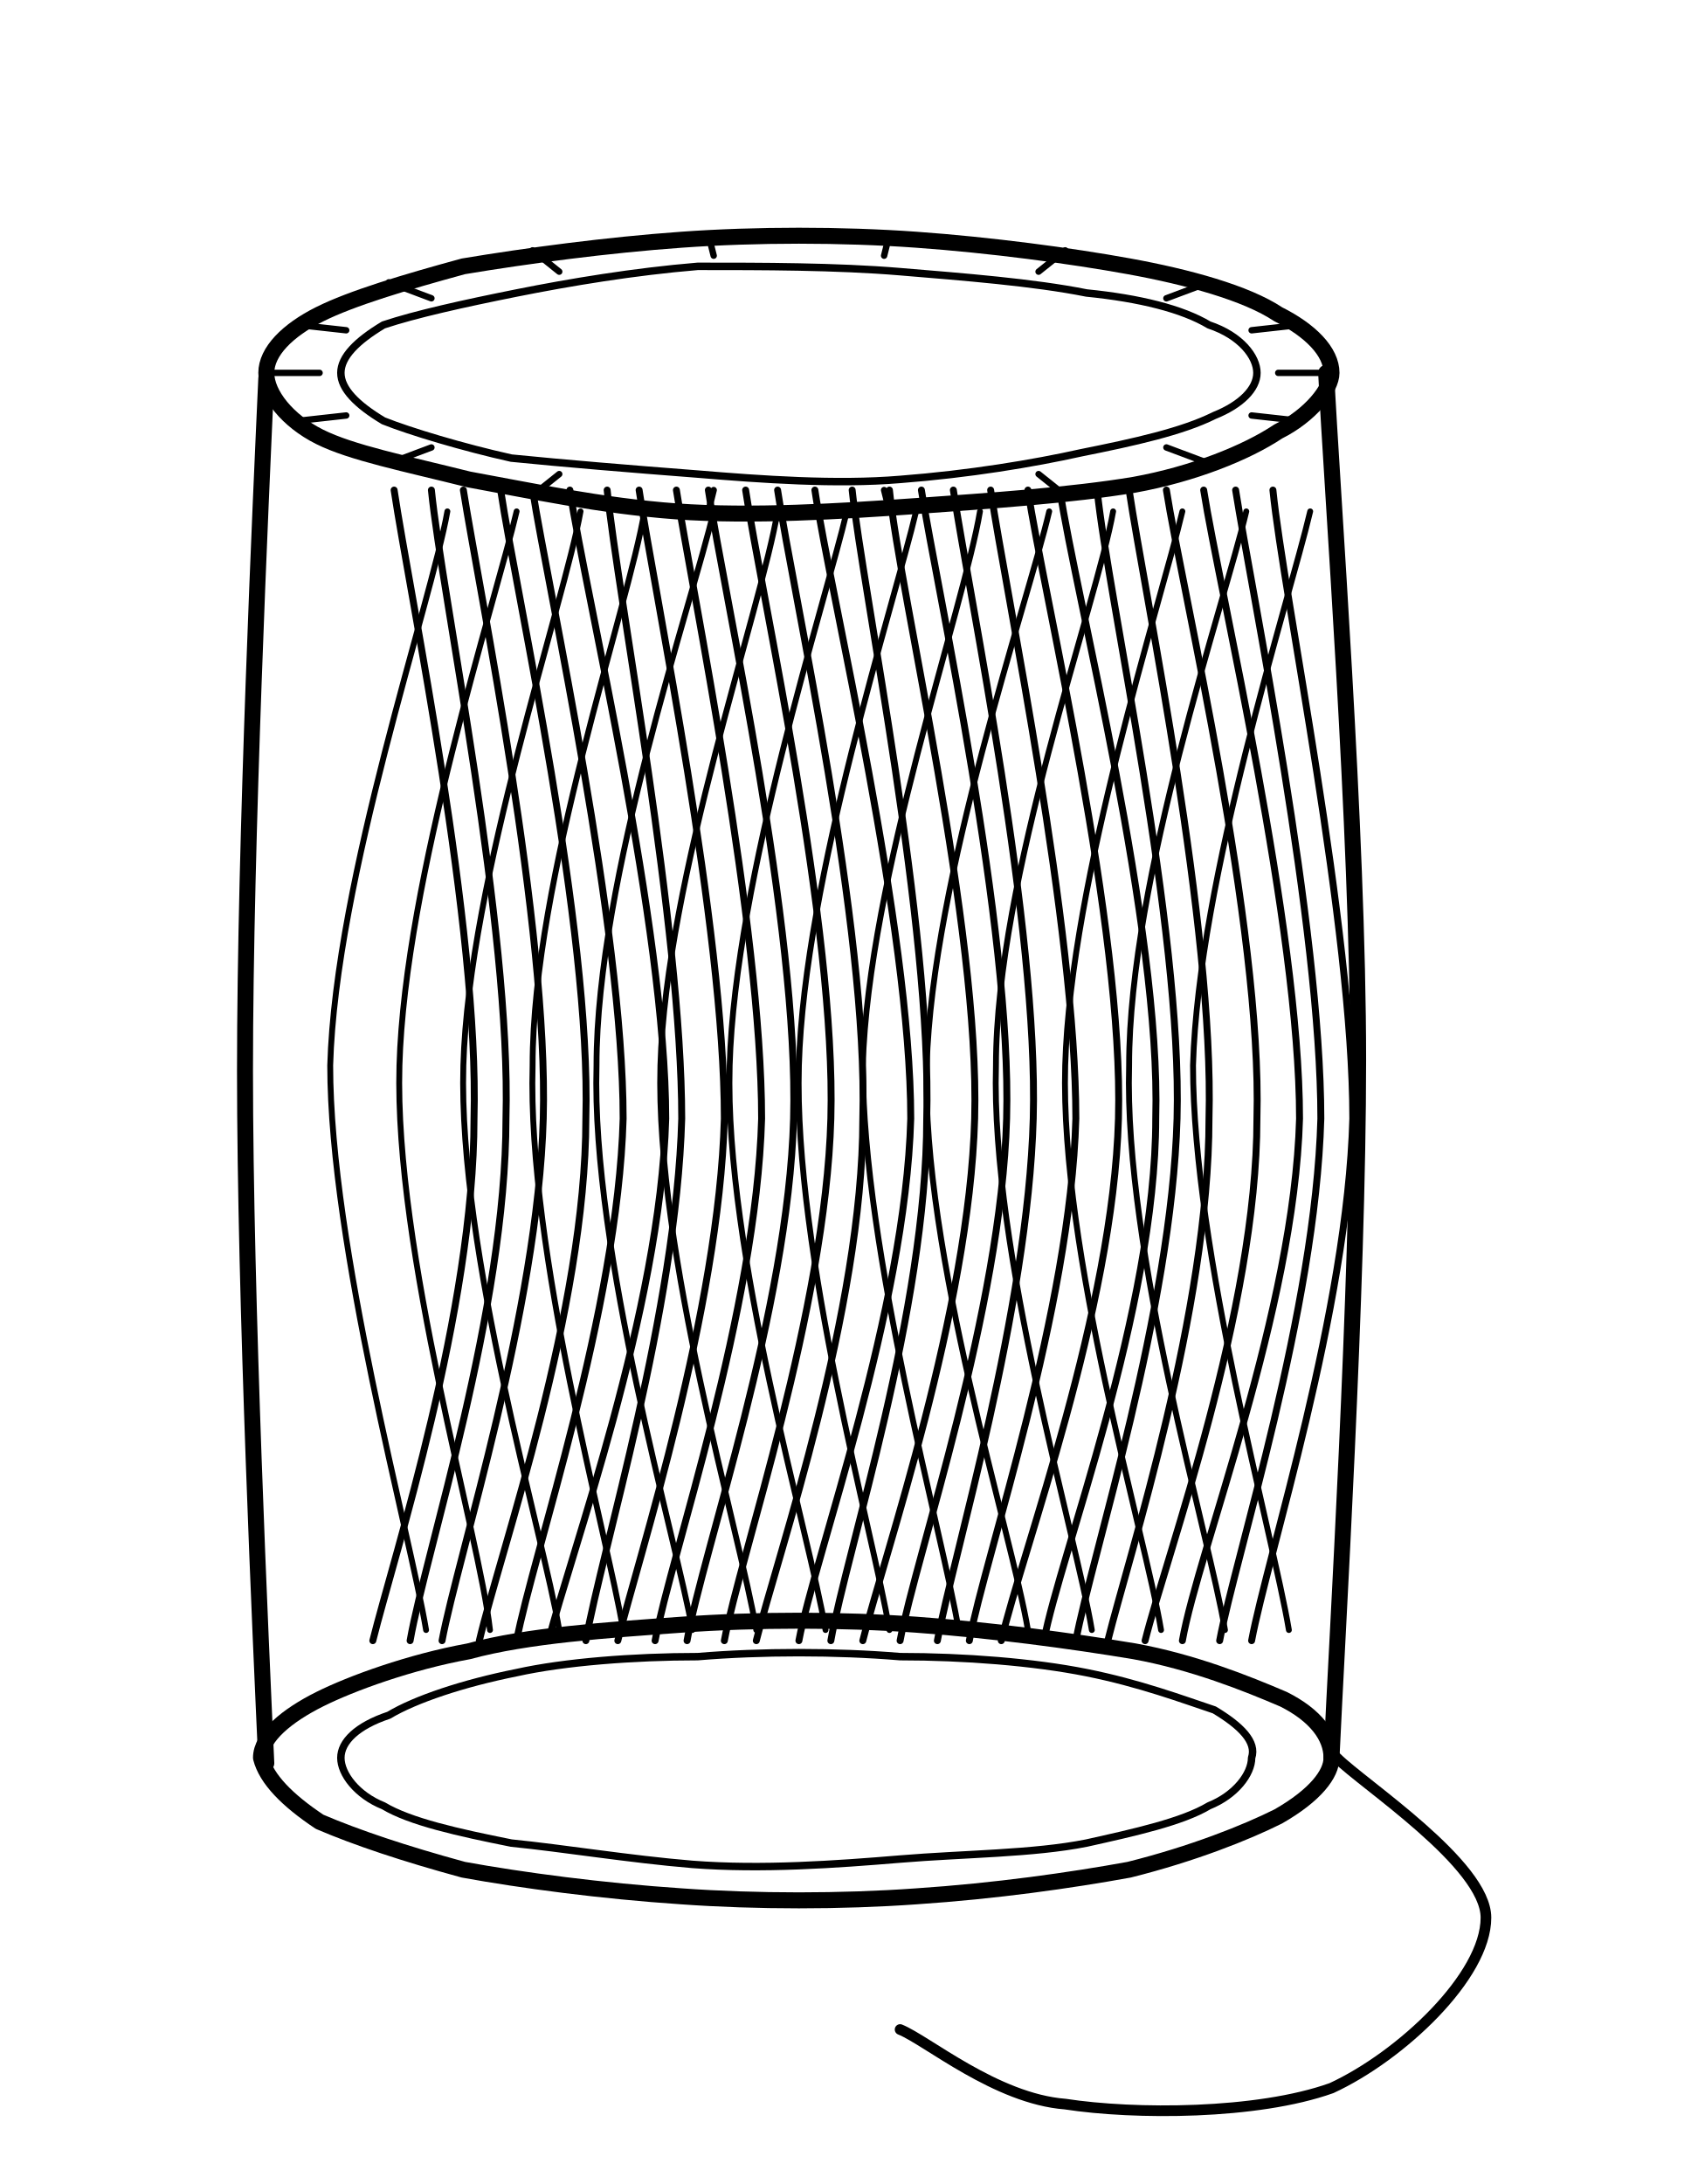
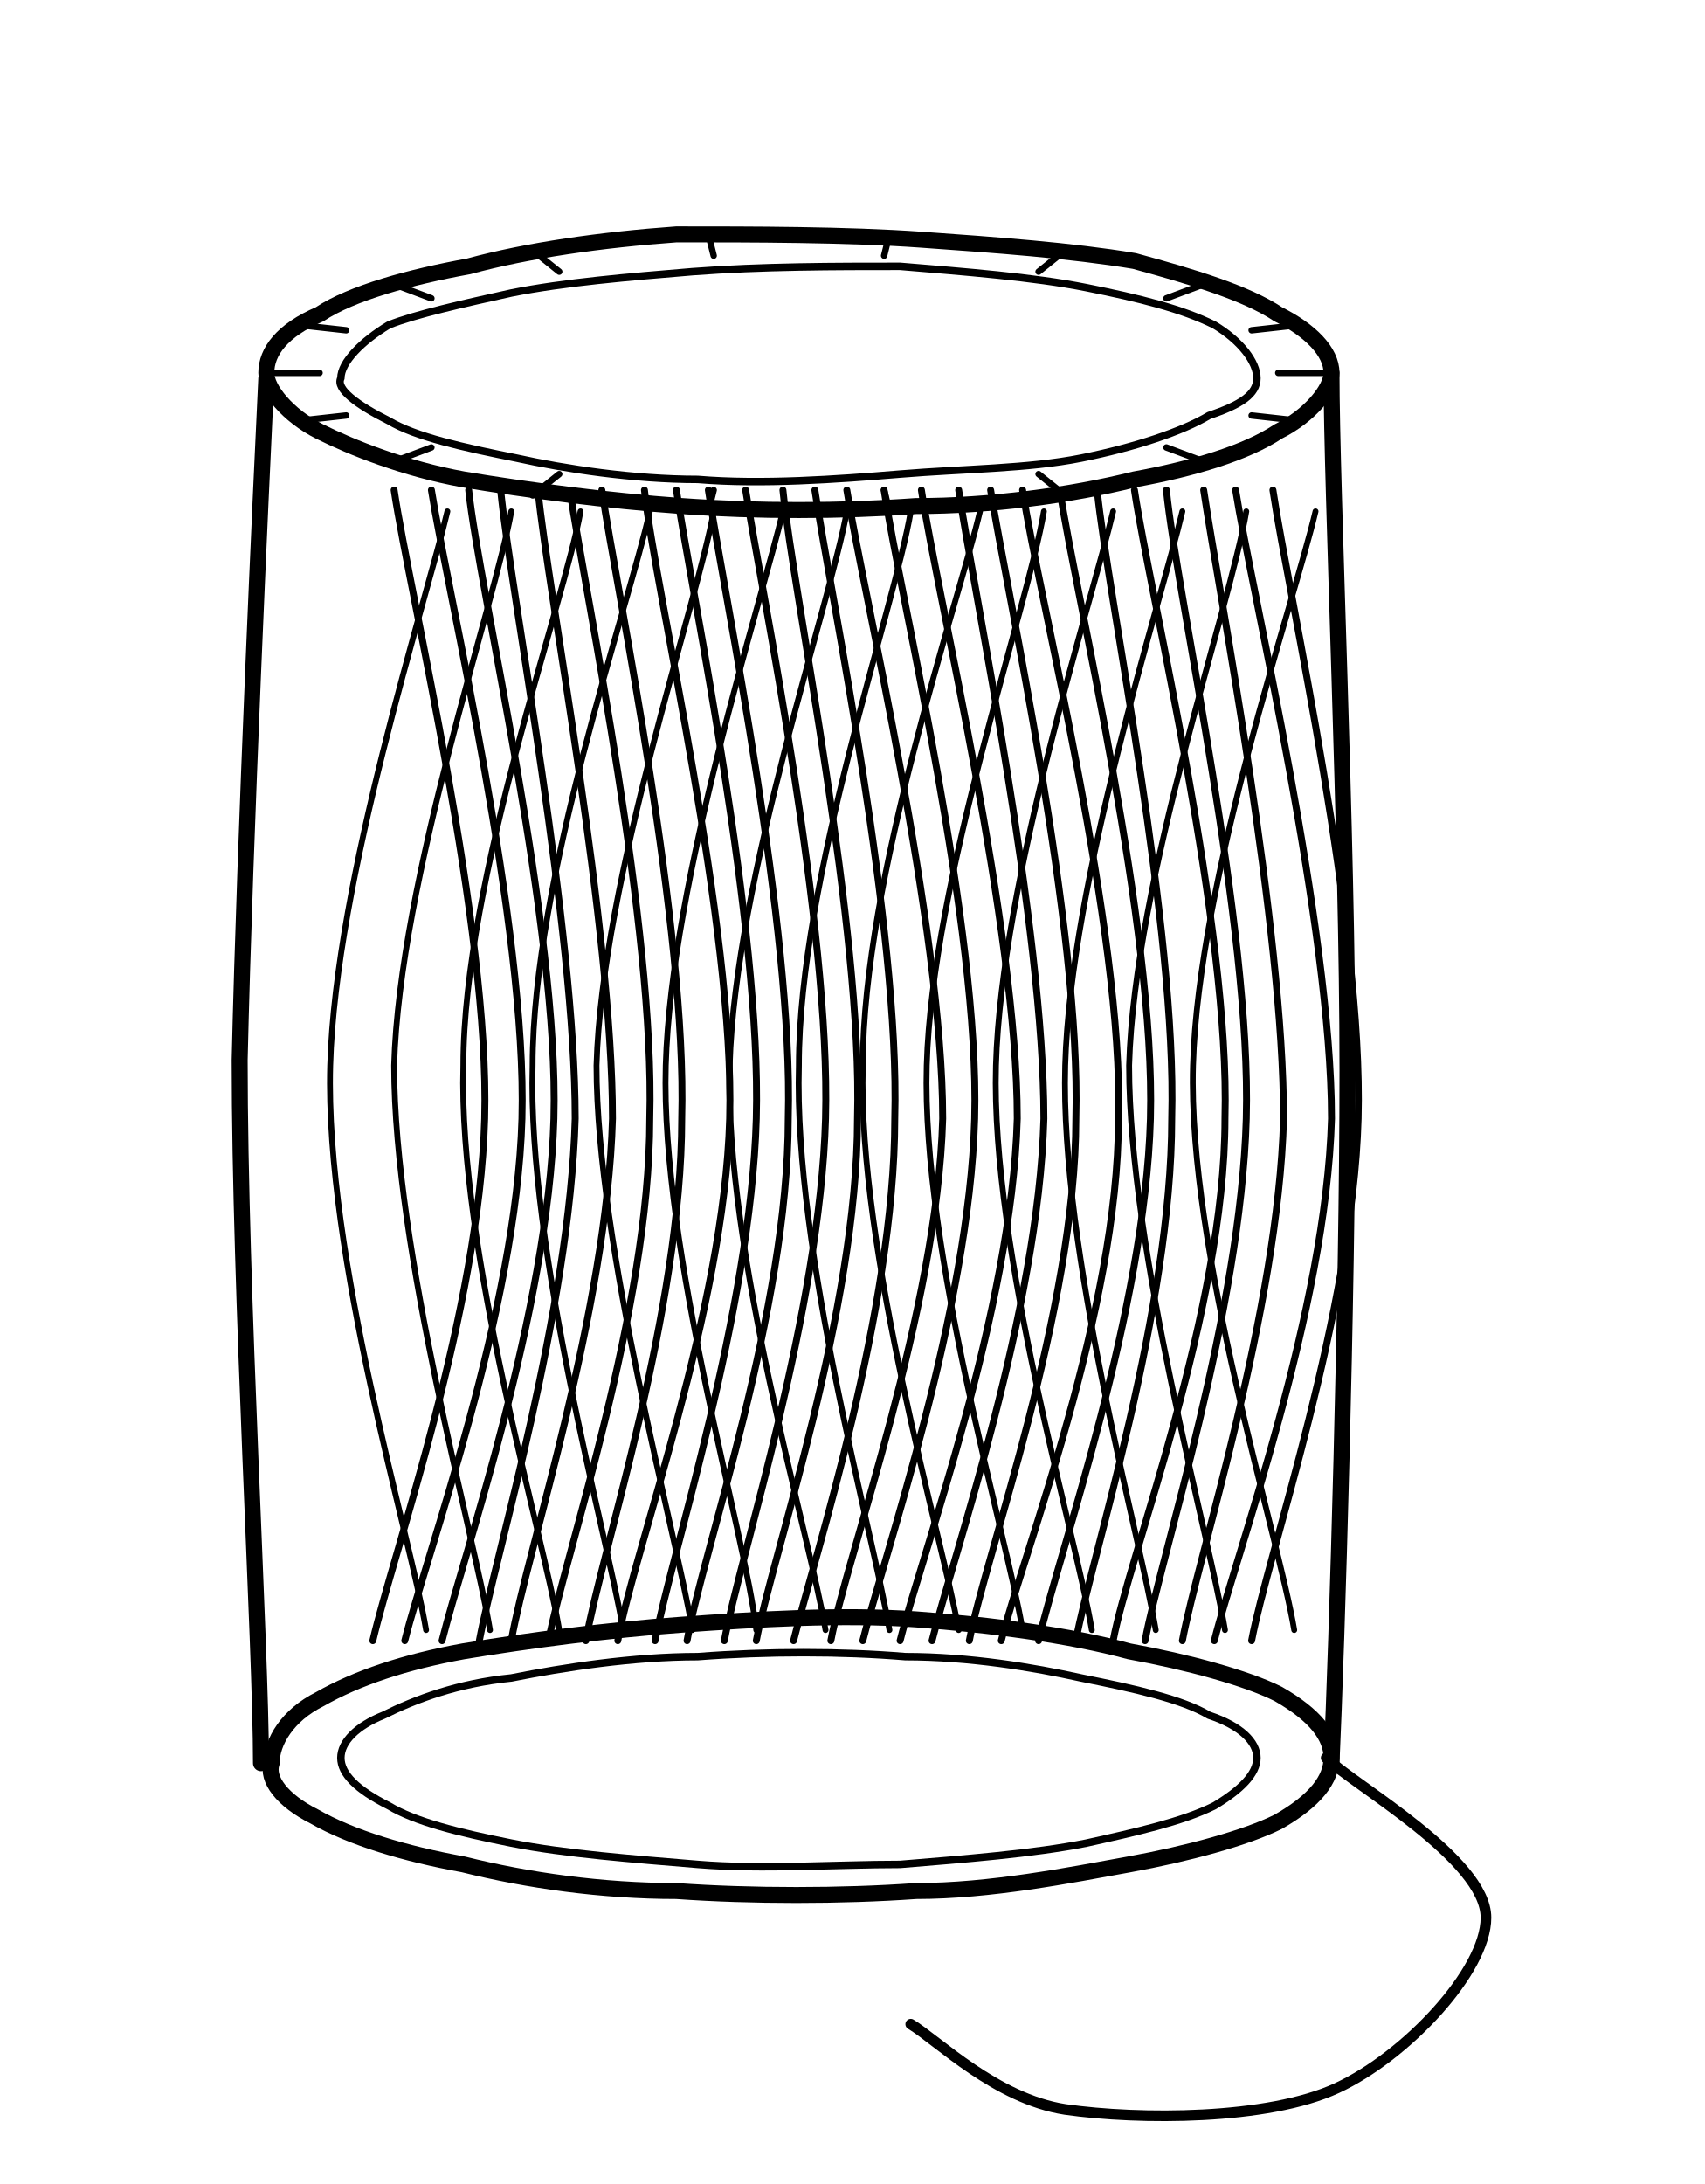
<svg xmlns="http://www.w3.org/2000/svg" viewBox="0 0 320 410" fill="none" stroke="currentColor" stroke-linecap="round" stroke-linejoin="round" aria-hidden="true" focusable="false">
-   <path d="M250 70C250 73 246 78 240 81C234 85 224 89 213 91C201 93 186 94 172 95C158 96 141 97 127 96C113 95 99 92 88 90C76 87 66 85 60 82C54 79 50 74 50 70C50 66 54 62 60 59C66 56 76 53 87 50C99 48 114 46 128 45C142 44 158 44 172 45C186 46 201 48 212 50C223 52 234 55 240 59C246 62 250 66 250 70Z" stroke-width="3" />
-   <path d="M236 70C236 73 233 76 228 78C222 81 213 83 203 85C194 87 182 89 169 90C157 91 143 90 131 89C118 88 106 87 96 86C87 84 77 81 72 79C67 76 64 73 64 70C64 67 67 64 72 61C78 59 87 57 97 55C107 53 119 51 131 50C143 50 157 50 169 51C181 52 194 53 204 55C214 56 222 58 227 61C233 63 236 67 236 70Z" stroke-width="1.4" />
-   <path d="M250 330C250 333 247 337 240 341C234 344 224 348 212 351C201 353 187 355 172 356C158 357 142 357 128 356C113 355 98 353 87 351C76 348 67 345 60 342C54 338 50 334 49 330C49 326 54 322 60 319C66 316 77 312 88 310C99 307 114 306 128 305C142 304 158 304 172 305C186 306 201 308 213 310C224 312 234 316 241 319C247 322 250 326 250 330Z" stroke-width="3" />
-   <path d="M235 330C235 333 232 337 227 339C222 342 213 344 204 346C194 348 181 348 169 349C157 350 143 351 130 350C118 349 106 347 96 346C86 344 77 342 72 339C67 337 64 333 64 330C64 327 67 324 73 322C78 319 87 316 97 314C106 312 119 311 131 311C143 310 157 310 169 311C181 311 194 312 204 314C214 316 222 319 228 321C233 324 236 327 235 330Z" stroke-width="1.4" />
-   <path d="M50 71C49 93 46 158 46 201C46 244 49 309 50 331" stroke-width="3" />
-   <path d="M249 70C250 91 255 156 255 199C255 242 251 308 250 330" stroke-width="3" />
-   <path d="M74 92C77 112 90 174 89 210C89 246 74 292 70 308" stroke-width="1.3" />
-   <path d="M81 92C83 112 96 174 95 210C95 246 80 291 77 308" stroke-width="1.3" />
-   <path d="M87 92C90 111 103 174 102 210C101 246 86 292 83 308" stroke-width="1.3" />
-   <path d="M94 92C97 112 111 174 110 210C110 246 94 291 90 308" stroke-width="1.3" />
-   <path d="M100 92C103 111 117 174 117 210C116 246 100 292 97 308" stroke-width="1.3" />
-   <path d="M107 92C110 112 125 174 125 210C124 246 107 292 103 308" stroke-width="1.3" />
-   <path d="M114 92C116 112 128 174 128 210C127 246 113 291 110 308" stroke-width="1.3" />
-   <path d="M120 92C123 112 136 174 136 210C135 246 120 292 116 308" stroke-width="1.3" />
-   <path d="M127 92C130 111 143 174 143 210C142 246 126 292 123 308" stroke-width="1.3" />
-   <path d="M133 92C136 112 150 174 149 210C148 246 132 291 129 308" stroke-width="1.3" />
-   <path d="M140 92C143 112 157 174 156 210C155 246 139 292 136 308" stroke-width="1.3" />
-   <path d="M146 92C149 112 163 174 162 210C162 246 146 292 142 308" stroke-width="1.3" />
-   <path d="M153 92C156 112 171 174 171 210C170 246 153 292 150 308" stroke-width="1.3" />
-   <path d="M160 92C162 111 175 174 174 210C174 246 159 291 156 308" stroke-width="1.3" />
-   <path d="M167 92C169 112 184 174 183 210C182 246 166 292 162 308" stroke-width="1.3" />
-   <path d="M173 92C176 111 190 174 189 210C188 246 172 292 169 308" stroke-width="1.3" />
-   <path d="M179 92C182 112 195 174 194 210C193 246 179 292 176 308" stroke-width="1.3" />
-   <path d="M186 92C189 112 202 174 202 210C201 246 185 292 182 308" stroke-width="1.3" />
-   <path d="M193 92C196 112 211 174 210 210C209 246 192 291 188 308" stroke-width="1.3" />
-   <path d="M199 92C202 112 218 174 217 210C217 246 199 292 196 308" stroke-width="1.3" />
-   <path d="M206 92C208 112 222 174 221 210C220 246 205 292 202 308" stroke-width="1.3" />
-   <path d="M212 92C215 112 228 174 227 210C227 246 212 292 208 308" stroke-width="1.3" />
-   <path d="M219 92C222 111 237 174 236 210C236 246 219 292 215 308" stroke-width="1.3" />
-   <path d="M226 92C229 111 244 174 244 210C243 246 225 291 222 308" stroke-width="1.3" />
-   <path d="M232 92C235 111 248 174 248 210C247 246 232 292 229 308" stroke-width="1.3" />
-   <path d="M239 92C241 112 254 174 254 210C253 246 238 292 235 308" stroke-width="1.3" />
-   <path d="M80 306C77 288 62 234 62 200C63 165 81 113 84 96" stroke-width="1.1" />
-   <path d="M92 306C90 288 74 235 75 200C76 165 93 113 97 96" stroke-width="1.1" />
-   <path d="M105 306C102 288 86 235 87 200C88 165 106 113 109 96" stroke-width="1.1" />
-   <path d="M117 306C114 288 99 235 100 200C100 165 118 114 121 96" stroke-width="1.1" />
-   <path d="M130 306C127 289 111 235 112 200C112 165 130 113 134 96" stroke-width="1.1" />
-   <path d="M142 306C139 288 123 235 124 200C125 165 143 114 146 96" stroke-width="1.1" />
-   <path d="M155 306C152 288 136 235 137 200C138 165 155 113 159 96" stroke-width="1.1" />
-   <path d="M167 306C164 288 149 235 150 200C151 165 168 113 172 96" stroke-width="1.1" />
-   <path d="M180 306C177 288 162 235 162 200C163 165 181 114 184 96" stroke-width="1.1" />
-   <path d="M193 306C190 288 173 235 174 200C175 165 193 113 197 96" stroke-width="1.1" />
-   <path d="M205 306C202 288 186 235 187 200C187 165 206 113 209 96" stroke-width="1.1" />
-   <path d="M218 306C215 288 199 235 200 200C201 165 218 113 222 96" stroke-width="1.1" />
-   <path d="M230 306C227 288 211 235 212 200C212 165 230 113 234 96" stroke-width="1.1" />
-   <path d="M242 306C239 288 224 235 224 200C225 165 242 113 246 96" stroke-width="1.1" />
+   <path d="M250 70C250 73 246 78 240 81C234 85 224 88 213 90C201 93 186 95 172 95C158 96 142 96 128 95C114 94 99 92 87 90C76 88 66 84 60 81C54 78 50 73 50 70C50 66 53 62 60 59C66 55 77 52 88 50C99 47 113 45 127 44C141 44 159 44 173 45C187 46 201 47 213 49C224 52 234 55 240 59C246 62 250 66 250 70Z" stroke-width="3" />
+   <path d="M236 71C236 74 233 76 227 78C222 81 213 84 203 86C193 88 181 88 169 89C157 90 143 91 131 90C119 90 106 88 97 86C87 84 78 82 73 79C67 76 63 73 64 71C64 68 68 64 73 61C78 59 87 57 96 55C106 53 118 52 130 51C143 50 157 50 169 50C181 51 194 52 204 54C214 56 222 58 228 61C233 64 236 68 236 71Z" stroke-width="1.4" />
+   <path d="M250 330C250 334 247 338 240 342C234 345 223 348 212 350C201 352 186 355 172 355C158 356 141 356 127 355C113 355 99 353 87 350C76 348 66 345 59 341C53 338 50 334 51 331C51 327 54 322 60 319C67 315 76 312 87 310C99 308 114 306 128 305C142 304 158 303 172 304C186 305 201 307 212 310C223 312 234 315 240 318C247 322 250 326 250 330Z" stroke-width="3" />
+   <path d="M236 330C236 333 233 336 228 339C222 342 213 344 204 346C194 348 181 349 169 350C157 350 143 351 131 350C119 349 106 348 96 346C86 344 78 342 73 339C67 336 64 333 64 330C64 327 67 324 72 322C78 319 86 316 96 315C106 313 119 311 131 311C144 310 158 310 170 311C182 311 194 313 203 315C213 317 222 319 227 322C233 324 236 327 236 330Z" stroke-width="1.4" />
+   <path d="M50 71C49 92 46 156 45 199C45 243 49 309 49 331" stroke-width="3" />
+   <path d="M250 70C250 92 253 157 253 201C253 244 251 309 250 331" stroke-width="3" />
+   <path d="M74 92C77 112 92 174 91 210C90 246 74 291 70 308" stroke-width="1.3" />
+   <path d="M81 92C84 111 99 174 98 210C97 246 80 292 76 308" stroke-width="1.3" />
+   <path d="M88 92C90 111 105 174 104 210C103 246 87 292 83 308" stroke-width="1.3" />
+   <path d="M94 92C96 112 108 174 108 210C107 246 93 292 90 308" stroke-width="1.3" />
+   <path d="M101 92C103 112 115 174 115 210C114 246 99 291 96 308" stroke-width="1.3" />
+   <path d="M107 92C110 112 123 174 122 210C122 246 106 292 103 308" stroke-width="1.3" />
+   <path d="M113 92C116 112 129 174 128 210C128 246 113 291 110 308" stroke-width="1.3" />
+   <path d="M121 92C123 111 138 174 137 210C136 246 119 291 116 308" stroke-width="1.3" />
+   <path d="M127 92C130 112 143 174 142 210C141 246 126 292 123 308" stroke-width="1.3" />
+   <path d="M133 92C136 112 149 174 148 210C148 246 132 291 129 308" stroke-width="1.3" />
+   <path d="M140 92C143 111 156 174 155 210C154 246 139 292 136 308" stroke-width="1.3" />
+   <path d="M147 92C149 112 162 174 161 210C161 246 145 292 142 308" stroke-width="1.3" />
+   <path d="M153 92C156 112 169 174 168 210C168 246 153 292 149 308" stroke-width="1.3" />
+   <path d="M159 92C162 111 177 174 177 210C176 246 159 292 156 308" stroke-width="1.3" />
+   <path d="M166 92C169 112 184 174 183 210C182 246 166 292 162 308" stroke-width="1.3" />
+   <path d="M173 92C176 112 191 174 191 210C190 246 173 292 169 308" stroke-width="1.3" />
+   <path d="M180 92C183 112 196 174 196 210C195 246 179 292 175 308" stroke-width="1.3" />
+   <path d="M186 92C189 111 203 174 202 210C202 246 185 292 182 308" stroke-width="1.3" />
+   <path d="M192 92C195 112 211 175 210 210C210 246 192 292 188 308" stroke-width="1.3" />
+   <path d="M199 92C202 112 217 174 216 210C215 246 199 291 195 308" stroke-width="1.3" />
+   <path d="M206 92C208 112 221 174 220 210C220 246 205 292 202 308" stroke-width="1.3" />
+   <path d="M213 92C216 112 231 174 230 210C230 246 212 292 209 308" stroke-width="1.3" />
+   <path d="M219 92C221 112 235 174 234 210C233 246 218 292 215 308" stroke-width="1.3" />
+   <path d="M226 92C229 112 241 174 241 210C240 246 225 292 222 308" stroke-width="1.3" />
+   <path d="M232 92C235 111 250 174 250 210C249 246 232 292 228 308" stroke-width="1.3" />
+   <path d="M239 92C242 112 256 174 255 210C254 246 238 292 235 308" stroke-width="1.3" />
+   <path d="M80 306C77 288 61 236 62 200C63 165 80 113 84 96" stroke-width="1.1" />
+   <path d="M92 306C89 288 74 235 74 200C75 165 93 113 96 96" stroke-width="1.1" />
+   <path d="M105 306C102 288 86 235 87 200C87 165 106 113 109 96" stroke-width="1.1" />
+   <path d="M117 306C114 288 99 235 100 200C100 165 118 114 122 96" stroke-width="1.1" />
+   <path d="M130 306C127 288 112 234 112 200C113 165 131 113 134 96" stroke-width="1.1" />
+   <path d="M142 306C140 288 124 235 125 200C126 165 143 113 147 96" stroke-width="1.1" />
+   <path d="M155 306C152 288 136 235 137 200C138 165 156 113 159 96" stroke-width="1.1" />
+   <path d="M167 306C164 288 149 235 150 200C150 165 168 114 171 96" stroke-width="1.1" />
+   <path d="M180 306C177 289 161 235 162 200C162 165 180 113 184 96" stroke-width="1.1" />
+   <path d="M192 306C189 288 173 235 174 200C175 165 193 114 196 96" stroke-width="1.1" />
+   <path d="M205 306C202 288 186 235 187 200C188 165 205 113 209 96" stroke-width="1.1" />
+   <path d="M217 306C214 288 199 235 200 200C201 165 218 113 222 96" stroke-width="1.1" />
+   <path d="M230 306C227 288 212 235 212 200C213 165 231 114 234 96" stroke-width="1.1" />
+   <path d="M243 306C240 288 223 235 224 200C225 165 243 113 247 96" stroke-width="1.1" />
  <line x1="240" y1="70" x2="250" y2="70" stroke-width="1.2" />
  <line x1="235" y1="78" x2="244" y2="79" stroke-width="1.2" />
  <line x1="219" y1="84" x2="227" y2="87" stroke-width="1.2" />
  <line x1="195" y1="89" x2="200" y2="93" stroke-width="1.2" />
  <line x1="166" y1="92" x2="167" y2="96" stroke-width="1.2" />
  <line x1="134" y1="92" x2="133" y2="96" stroke-width="1.2" />
  <line x1="105" y1="89" x2="100" y2="93" stroke-width="1.2" />
  <line x1="81" y1="84" x2="73" y2="87" stroke-width="1.2" />
  <line x1="65" y1="78" x2="56" y2="79" stroke-width="1.2" />
  <line x1="60" y1="70" x2="50" y2="70" stroke-width="1.2" />
  <line x1="65" y1="62" x2="56" y2="61" stroke-width="1.2" />
  <line x1="81" y1="56" x2="73" y2="53" stroke-width="1.2" />
  <line x1="105" y1="51" x2="100" y2="47" stroke-width="1.2" />
  <line x1="134" y1="48" x2="133" y2="44" stroke-width="1.2" />
  <line x1="166" y1="48" x2="167" y2="44" stroke-width="1.2" />
  <line x1="195" y1="51" x2="200" y2="47" stroke-width="1.2" />
  <line x1="219" y1="56" x2="227" y2="53" stroke-width="1.2" />
  <line x1="235" y1="62" x2="244" y2="61" stroke-width="1.2" />
-   <path d="M251 330C256 335 279 350 279 360C279 371 263 386 250 392C236 397 213 397 200 395C187 394 174 383 169 381" stroke-width="2" />
+   <path d="M249 330C254 335 279 349 279 360C279 370 264 386 251 392C238 398 214 398 200 396C187 394 176 383 171 380" stroke-width="2" />
</svg>
